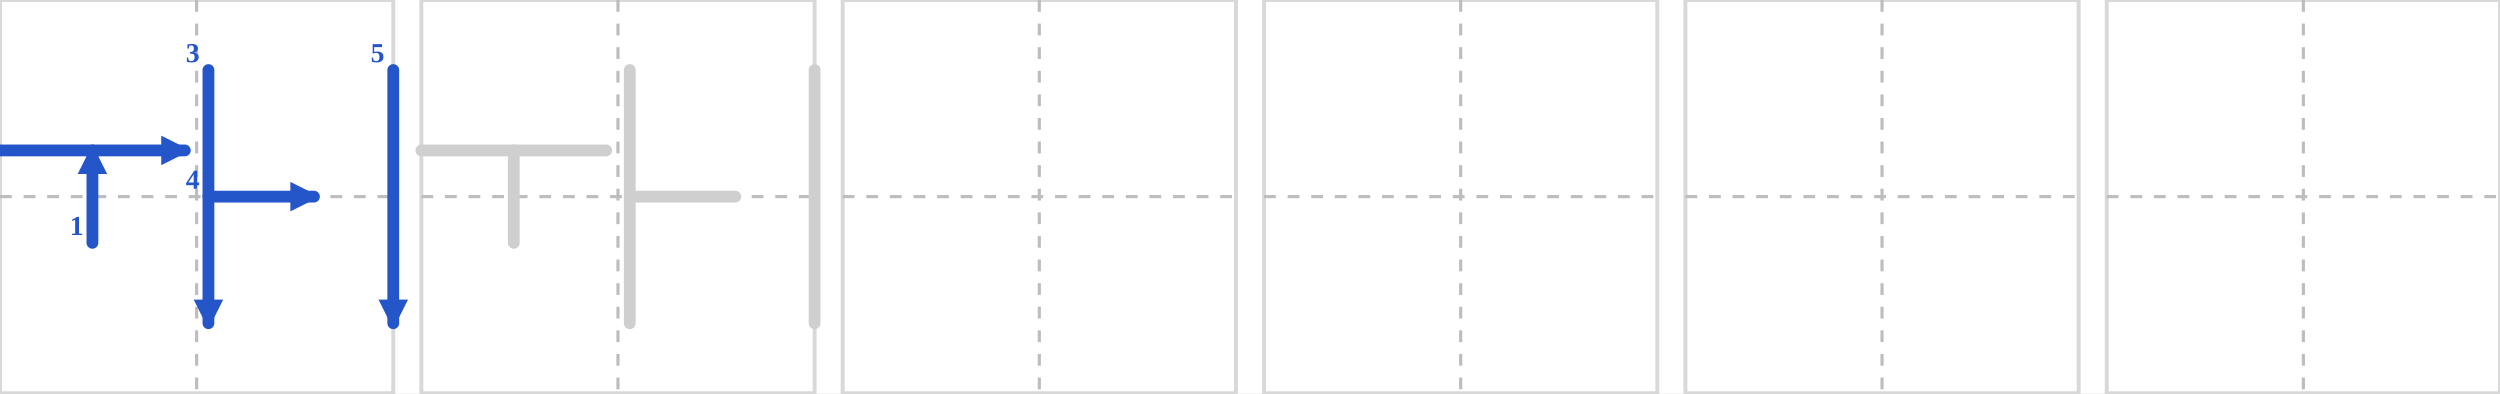
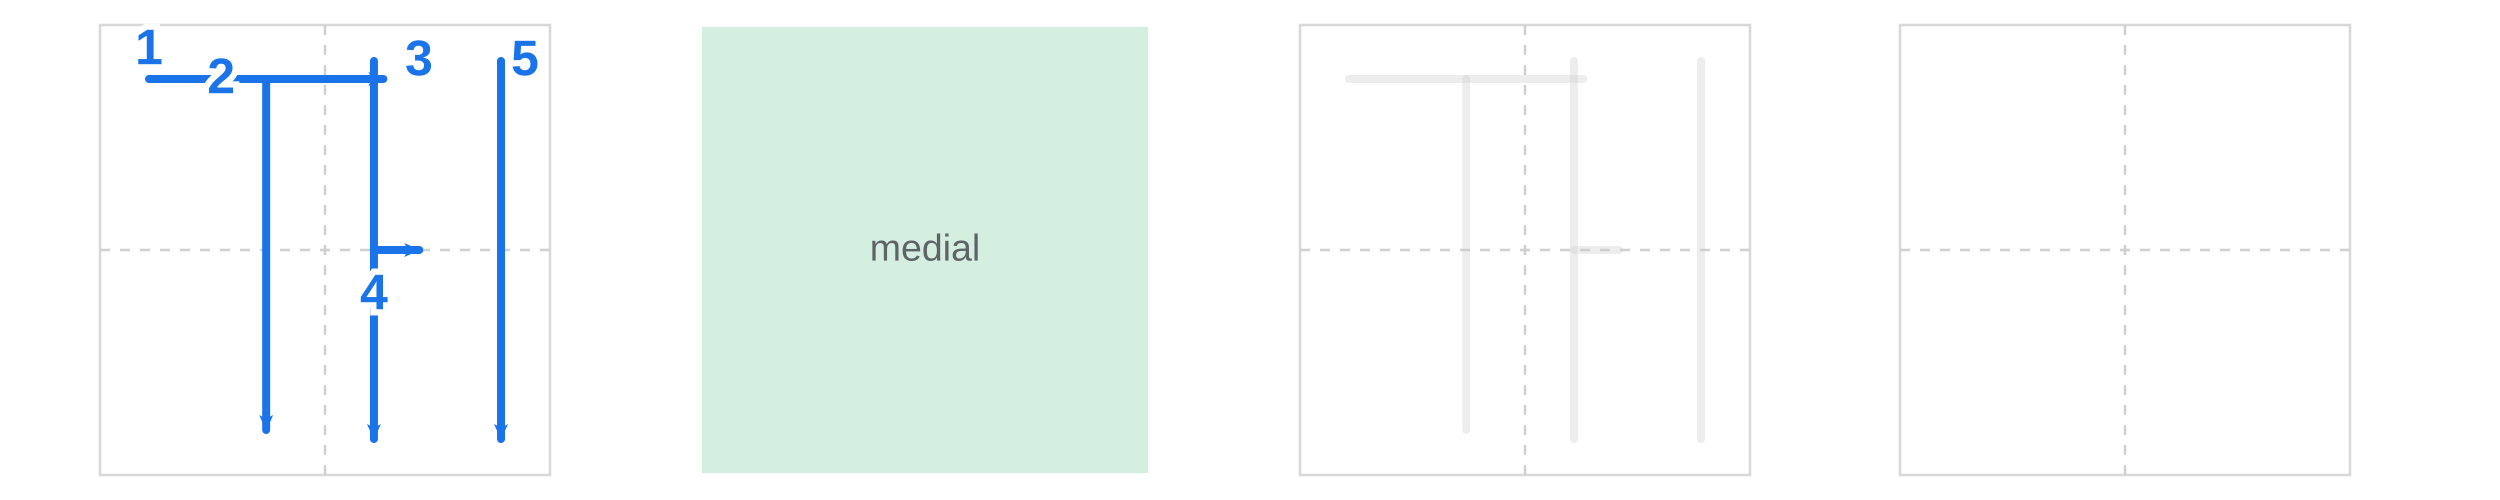
- <svg xmlns="http://www.w3.org/2000/svg" width="890" height="140" viewBox="0 0 890 140">
-   <rect x="0" y="0" width="890" height="140" fill="#ffffff" />
+ <svg xmlns="http://www.w3.org/2000/svg" width="1000" height="200" viewBox="0 0 1000 200">
+   <rect x="0" y="0" width="1000" height="200" fill="#ffffff" />
  <defs>
-     <marker id="arrow-I" viewBox="0 0 10 10" refX="8" refY="5" markerWidth="2.5" markerHeight="2.5" orient="auto-start-reverse">
-       <path d="M0,0 L10,5 L0,10 z" fill="#c0392b" />
+     <marker id="arrow-init" viewBox="0 0 7 7" refX="6" refY="3.5" markerWidth="7" markerHeight="7" markerUnits="userSpaceOnUse" orient="auto">
+       <path d="M0,0.7 L6.3,3.5 L0,6.3 L1.5,3.5 z" fill="#D93025" />
    </marker>
-     <marker id="arrow-M" viewBox="0 0 10 10" refX="8" refY="5" markerWidth="2.5" markerHeight="2.5" orient="auto-start-reverse">
-       <path d="M0,0 L10,5 L0,10 z" fill="#2456c9" />
+     <marker id="arrow-med" viewBox="0 0 7 7" refX="6" refY="3.5" markerWidth="7" markerHeight="7" markerUnits="userSpaceOnUse" orient="auto">
+       <path d="M0,0.7 L6.3,3.5 L0,6.3 L1.5,3.5 z" fill="#1A73E8" />
    </marker>
-     <marker id="arrow-F" viewBox="0 0 10 10" refX="8" refY="5" markerWidth="2.5" markerHeight="2.5" orient="auto-start-reverse">
-       <path d="M0,0 L10,5 L0,10 z" fill="#1a8f5e" />
+     <marker id="arrow-fin" viewBox="0 0 7 7" refX="6" refY="3.5" markerWidth="7" markerHeight="7" markerUnits="userSpaceOnUse" orient="auto">
+       <path d="M0,0.7 L6.3,3.5 L0,6.3 L1.5,3.5 z" fill="#1E8E3E" />
    </marker>
  </defs>
-   <g transform="translate(0,0) scale(1.4)">
-     <g>
-       <rect x="0" y="0" width="100" height="100" fill="#ffffff" stroke="#d8d8d8" stroke-width="1" />
-       <line x1="50.0" y1="0" x2="50.0" y2="100" stroke="#bdbdbd" stroke-width="0.8" stroke-dasharray="3,3" />
-       <line x1="0" y1="50.0" x2="100" y2="50.0" stroke="#bdbdbd" stroke-width="0.8" stroke-dasharray="3,3" />
-       <path d="M 23.50 61.75 L 23.50 38.25" fill="none" stroke="#2456c9" stroke-width="3" stroke-linecap="round" marker-end="url(#arrow-M)" />
-       <text x="19.50" y="59.75" font-size="7" font-weight="700" text-anchor="middle" fill="#2456c9">1</text>
-       <path d="M 0.00 38.25 L 47.00 38.25" fill="none" stroke="#2456c9" stroke-width="3" stroke-linecap="round" marker-end="url(#arrow-M)" />
-       <text x="-4.00" y="36.25" font-size="7" font-weight="700" text-anchor="middle" fill="#2456c9">2</text>
-       <path d="M 53.00 17.81 L 53.00 82.19" fill="none" stroke="#2456c9" stroke-width="3" stroke-linecap="round" marker-end="url(#arrow-M)" />
-       <text x="49.00" y="15.81" font-size="7" font-weight="700" text-anchor="middle" fill="#2456c9">3</text>
-       <path d="M 53.00 50.00 L 79.83 50.00" fill="none" stroke="#2456c9" stroke-width="3" stroke-linecap="round" marker-end="url(#arrow-M)" />
-       <text x="49.00" y="48.00" font-size="7" font-weight="700" text-anchor="middle" fill="#2456c9">4</text>
-       <path d="M 100.00 17.81 L 100.00 82.19" fill="none" stroke="#2456c9" stroke-width="3" stroke-linecap="round" marker-end="url(#arrow-M)" />
-       <text x="96.00" y="15.81" font-size="7" font-weight="700" text-anchor="middle" fill="#2456c9">5</text>
-     </g>
-   </g>
-   <g transform="translate(150,0) scale(1.4)">
-     <rect x="0" y="0" width="100" height="100" fill="#ffffff" stroke="#d8d8d8" stroke-width="1" />
-     <line x1="50" y1="0" x2="50" y2="100" stroke="#bdbdbd" stroke-width="0.8" stroke-dasharray="3,3" />
-     <line x1="0" y1="50" x2="100" y2="50" stroke="#bdbdbd" stroke-width="0.8" stroke-dasharray="3,3" />
-     <path d="M 23.50 61.75 L 23.50 38.25" fill="none" stroke="#cfcfcf" stroke-width="3" stroke-linecap="round" />
-     <path d="M 0.00 38.25 L 47.00 38.25" fill="none" stroke="#cfcfcf" stroke-width="3" stroke-linecap="round" />
-     <path d="M 53.00 17.81 L 53.00 82.19" fill="none" stroke="#cfcfcf" stroke-width="3" stroke-linecap="round" />
-     <path d="M 53.00 50.00 L 79.83 50.00" fill="none" stroke="#cfcfcf" stroke-width="3" stroke-linecap="round" />
-     <path d="M 100.00 17.81 L 100.00 82.19" fill="none" stroke="#cfcfcf" stroke-width="3" stroke-linecap="round" />
-   </g>
-   <g transform="translate(300,0) scale(1.4)">
-     <rect x="0" y="0" width="100" height="100" fill="#ffffff" stroke="#d8d8d8" stroke-width="1" />
-     <line x1="50" y1="0" x2="50" y2="100" stroke="#bdbdbd" stroke-width="0.8" stroke-dasharray="3,3" />
-     <line x1="0" y1="50" x2="100" y2="50" stroke="#bdbdbd" stroke-width="0.8" stroke-dasharray="3,3" />
-   </g>
-   <g transform="translate(450,0) scale(1.4)">
-     <rect x="0" y="0" width="100" height="100" fill="#ffffff" stroke="#d8d8d8" stroke-width="1" />
-     <line x1="50" y1="0" x2="50" y2="100" stroke="#bdbdbd" stroke-width="0.8" stroke-dasharray="3,3" />
-     <line x1="0" y1="50" x2="100" y2="50" stroke="#bdbdbd" stroke-width="0.8" stroke-dasharray="3,3" />
-   </g>
-   <g transform="translate(600,0) scale(1.4)">
-     <rect x="0" y="0" width="100" height="100" fill="#ffffff" stroke="#d8d8d8" stroke-width="1" />
-     <line x1="50" y1="0" x2="50" y2="100" stroke="#bdbdbd" stroke-width="0.8" stroke-dasharray="3,3" />
-     <line x1="0" y1="50" x2="100" y2="50" stroke="#bdbdbd" stroke-width="0.8" stroke-dasharray="3,3" />
-   </g>
-   <g transform="translate(750,0) scale(1.4)">
-     <rect x="0" y="0" width="100" height="100" fill="#ffffff" stroke="#d8d8d8" stroke-width="1" />
-     <line x1="50" y1="0" x2="50" y2="100" stroke="#bdbdbd" stroke-width="0.8" stroke-dasharray="3,3" />
-     <line x1="0" y1="50" x2="100" y2="50" stroke="#bdbdbd" stroke-width="0.8" stroke-dasharray="3,3" />
-   </g>
+   <rect x="40" y="10" width="180" height="180" fill="#ffffff" stroke="#d8d8d8" stroke-width="1" />
+   <line x1="130.0" y1="10" x2="130.0" y2="190" stroke="#d0d0d0" stroke-width="1" stroke-dasharray="4,4" />
+   <line x1="40" y1="100.0" x2="220" y2="100.0" stroke="#d0d0d0" stroke-width="1" stroke-dasharray="4,4" />
+   <path d="M 59.60 31.60 L 153.35 31.60" fill="none" stroke="#1A73E8" stroke-width="3.2" stroke-linecap="round" stroke-linejoin="round" opacity="1.0" marker-end="url(#arrow-med)" />
+   <text x="59.60" y="20.00" font-family="Arial, sans-serif" font-size="20" font-weight="700" text-anchor="middle" dominant-baseline="middle" paint-order="stroke fill" stroke="#FFFFFF" stroke-width="5" fill="#1A73E8">1</text>
+   <path d="M 106.47 31.60 L 106.47 172.00" fill="none" stroke="#1A73E8" stroke-width="3.2" stroke-linecap="round" stroke-linejoin="round" opacity="1.0" marker-end="url(#arrow-med)" />
+   <text x="88.47" y="31.60" font-family="Arial, sans-serif" font-size="20" font-weight="700" text-anchor="middle" dominant-baseline="middle" paint-order="stroke fill" stroke="#FFFFFF" stroke-width="5" fill="#1A73E8">2</text>
+   <path d="M 149.58 24.40 L 149.58 175.60" fill="none" stroke="#1A73E8" stroke-width="3.2" stroke-linecap="round" stroke-linejoin="round" opacity="1.0" marker-end="url(#arrow-med)" />
+   <text x="167.58" y="24.40" font-family="Arial, sans-serif" font-size="20" font-weight="700" text-anchor="middle" dominant-baseline="middle" paint-order="stroke fill" stroke="#FFFFFF" stroke-width="5" fill="#1A73E8">3</text>
+   <path d="M 149.58 100.00 L 167.70 100.00" fill="none" stroke="#1A73E8" stroke-width="3.2" stroke-linecap="round" stroke-linejoin="round" opacity="1.0" marker-end="url(#arrow-med)" />
+   <text x="149.58" y="118.00" font-family="Arial, sans-serif" font-size="20" font-weight="700" text-anchor="middle" dominant-baseline="middle" paint-order="stroke fill" stroke="#FFFFFF" stroke-width="5" fill="#1A73E8">4</text>
+   <path d="M 200.40 24.40 L 200.40 175.60" fill="none" stroke="#1A73E8" stroke-width="3.2" stroke-linecap="round" stroke-linejoin="round" opacity="1.0" marker-end="url(#arrow-med)" />
+   <text x="210.00" y="24.40" font-family="Arial, sans-serif" font-size="20" font-weight="700" text-anchor="middle" dominant-baseline="middle" paint-order="stroke fill" stroke="#FFFFFF" stroke-width="5" fill="#1A73E8">5</text>
+   <rect x="280" y="10" width="180" height="180" fill="#ffffff" stroke="#d8d8d8" stroke-width="1" />
+   <rect x="280.00" y="10.00" width="180.00" height="180.00" fill="#D4EFDF" stroke="#ffffff" stroke-width="1.5" />
+   <text x="370.00" y="100.00" font-family="Arial, sans-serif" font-size="15" text-anchor="middle" dominant-baseline="middle" fill="#5f6368">medial</text>
+   <rect x="520" y="10" width="180" height="180" fill="#ffffff" stroke="#d8d8d8" stroke-width="1" />
+   <line x1="610.0" y1="10" x2="610.0" y2="190" stroke="#d0d0d0" stroke-width="1" stroke-dasharray="4,4" />
+   <line x1="520" y1="100.0" x2="700" y2="100.0" stroke="#d0d0d0" stroke-width="1" stroke-dasharray="4,4" />
+   <path d="M 539.60 31.60 L 633.35 31.60" fill="none" stroke="#CCCCCC" stroke-width="3.2" stroke-linecap="round" stroke-linejoin="round" opacity="0.35" />
+   <path d="M 586.47 31.60 L 586.47 172.00" fill="none" stroke="#CCCCCC" stroke-width="3.2" stroke-linecap="round" stroke-linejoin="round" opacity="0.35" />
+   <path d="M 629.58 24.40 L 629.58 175.60" fill="none" stroke="#CCCCCC" stroke-width="3.2" stroke-linecap="round" stroke-linejoin="round" opacity="0.35" />
+   <path d="M 629.58 100.00 L 647.70 100.00" fill="none" stroke="#CCCCCC" stroke-width="3.2" stroke-linecap="round" stroke-linejoin="round" opacity="0.35" />
+   <path d="M 680.40 24.40 L 680.40 175.60" fill="none" stroke="#CCCCCC" stroke-width="3.2" stroke-linecap="round" stroke-linejoin="round" opacity="0.35" />
+   <rect x="760" y="10" width="180" height="180" fill="#ffffff" stroke="#d8d8d8" stroke-width="1" />
+   <line x1="850.0" y1="10" x2="850.0" y2="190" stroke="#d0d0d0" stroke-width="1" stroke-dasharray="4,4" />
+   <line x1="760" y1="100.0" x2="940" y2="100.0" stroke="#d0d0d0" stroke-width="1" stroke-dasharray="4,4" />
</svg>
